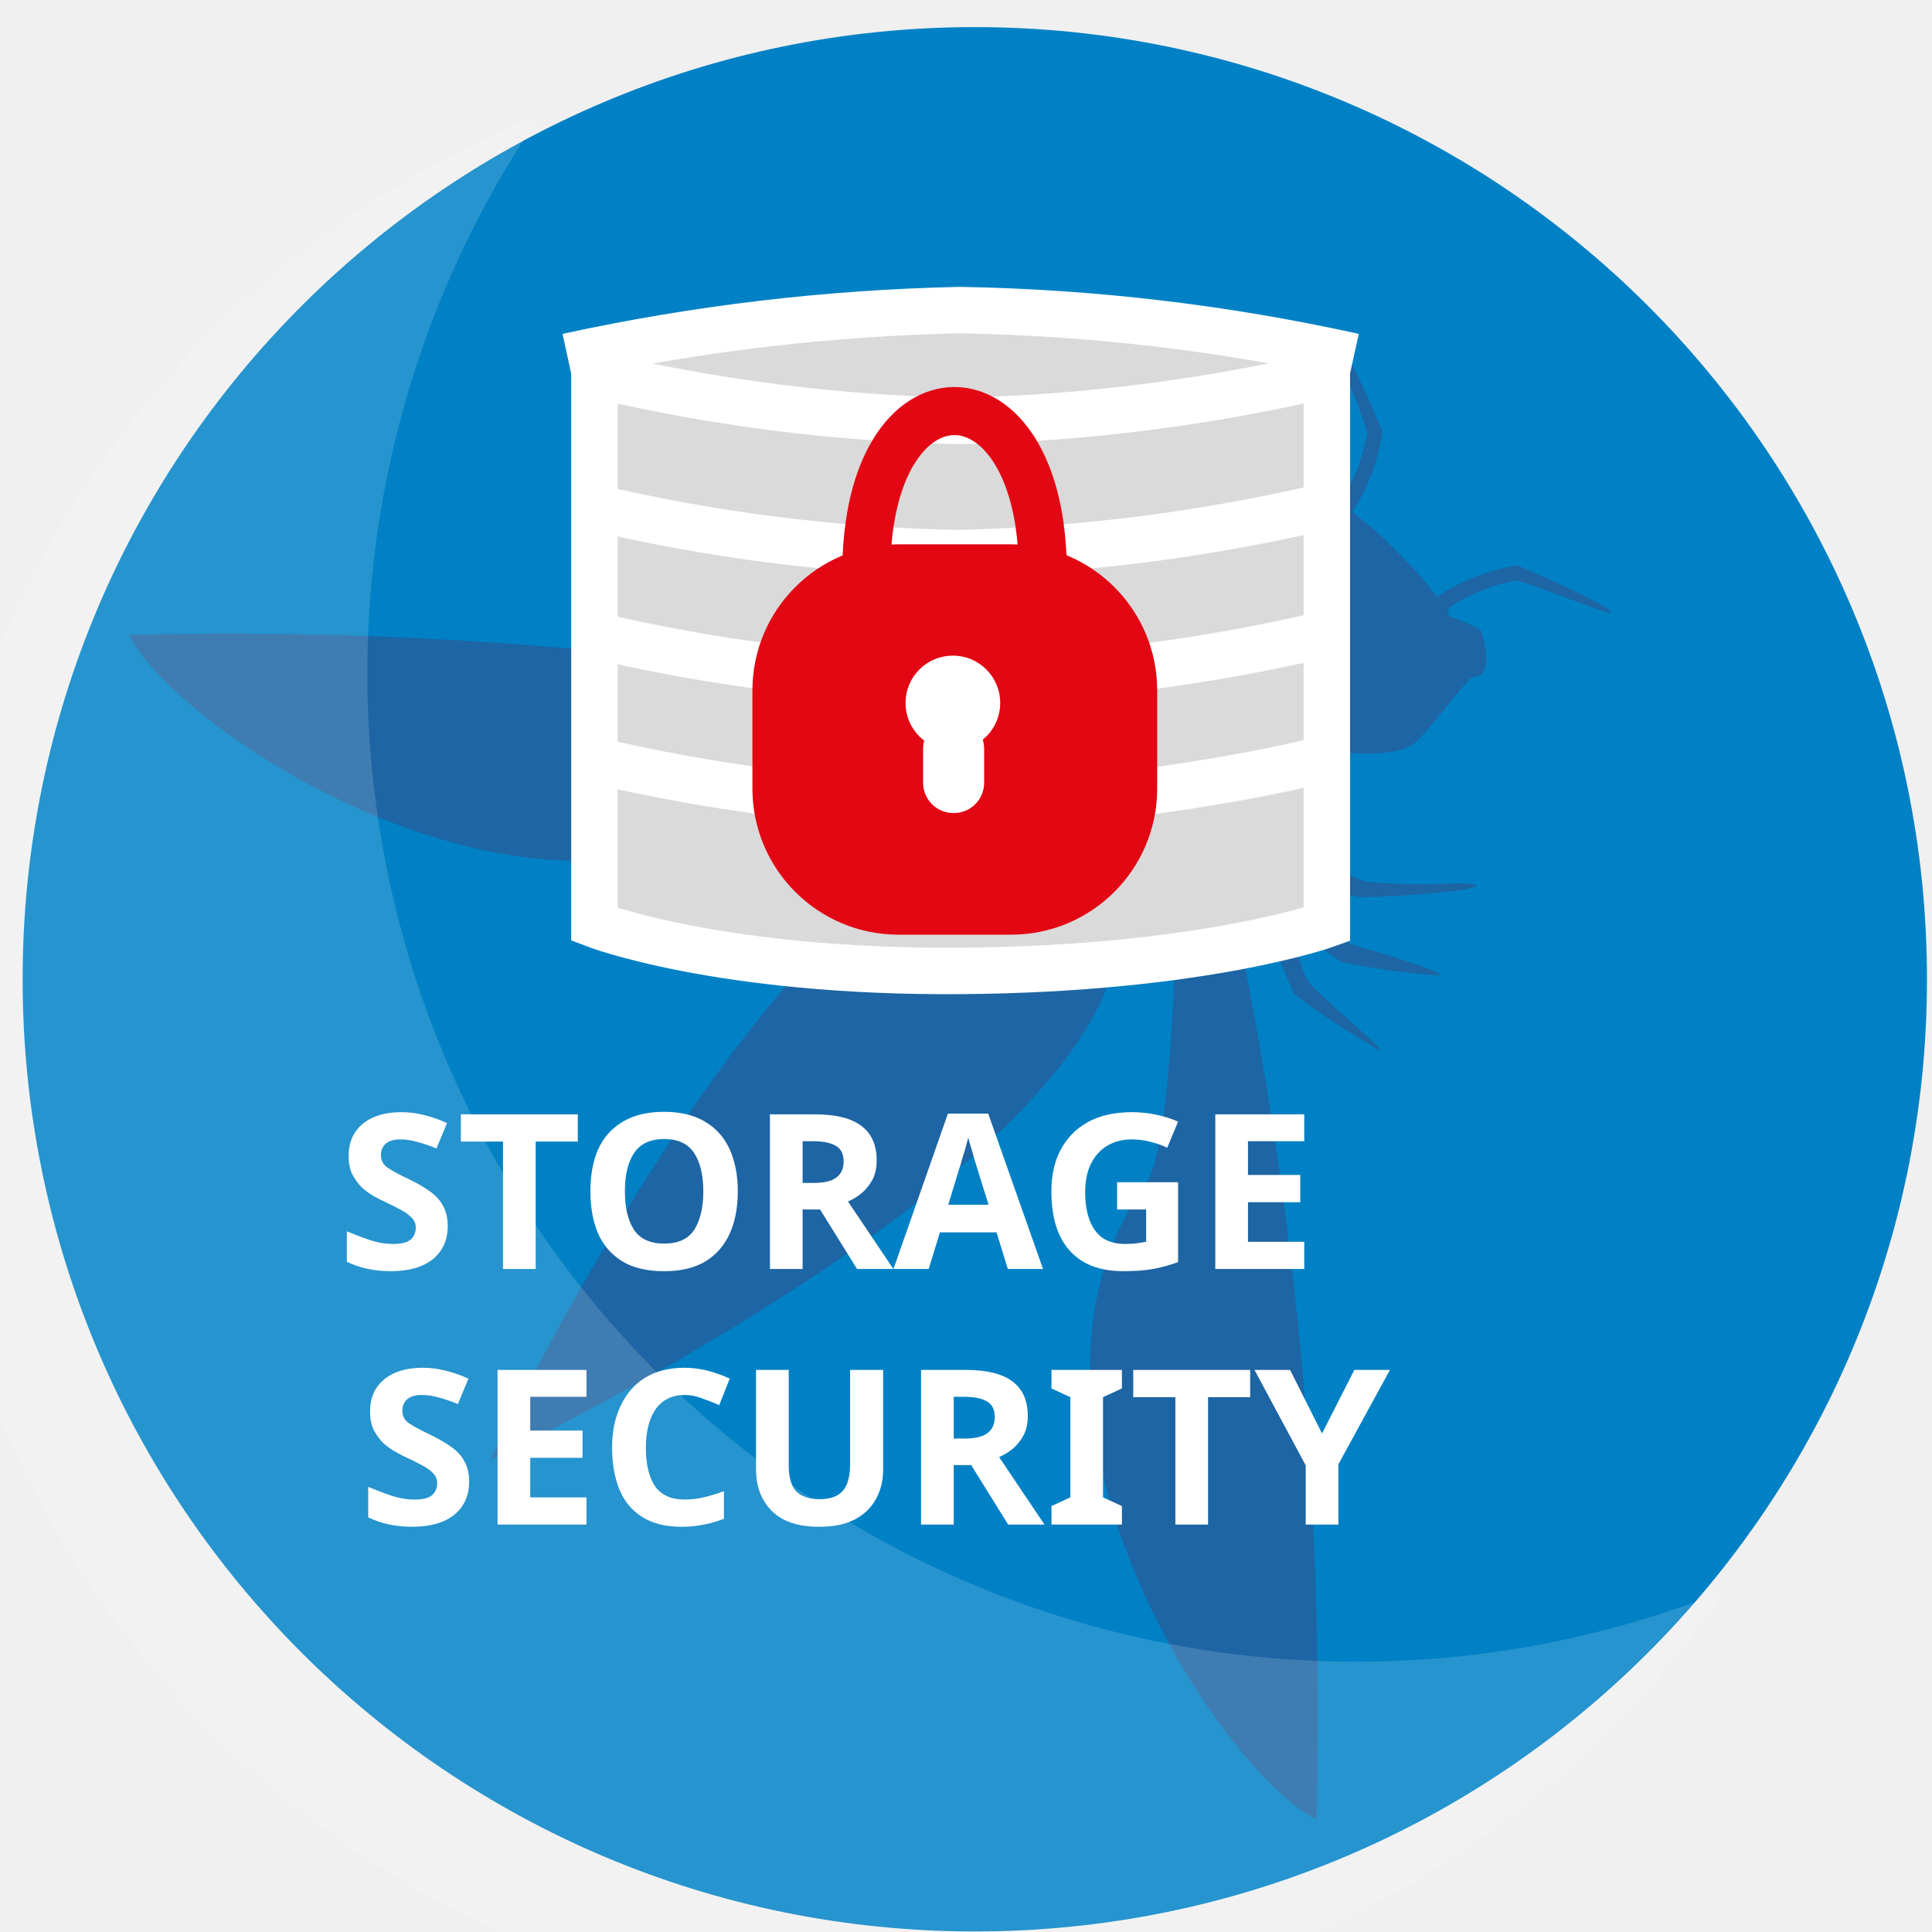
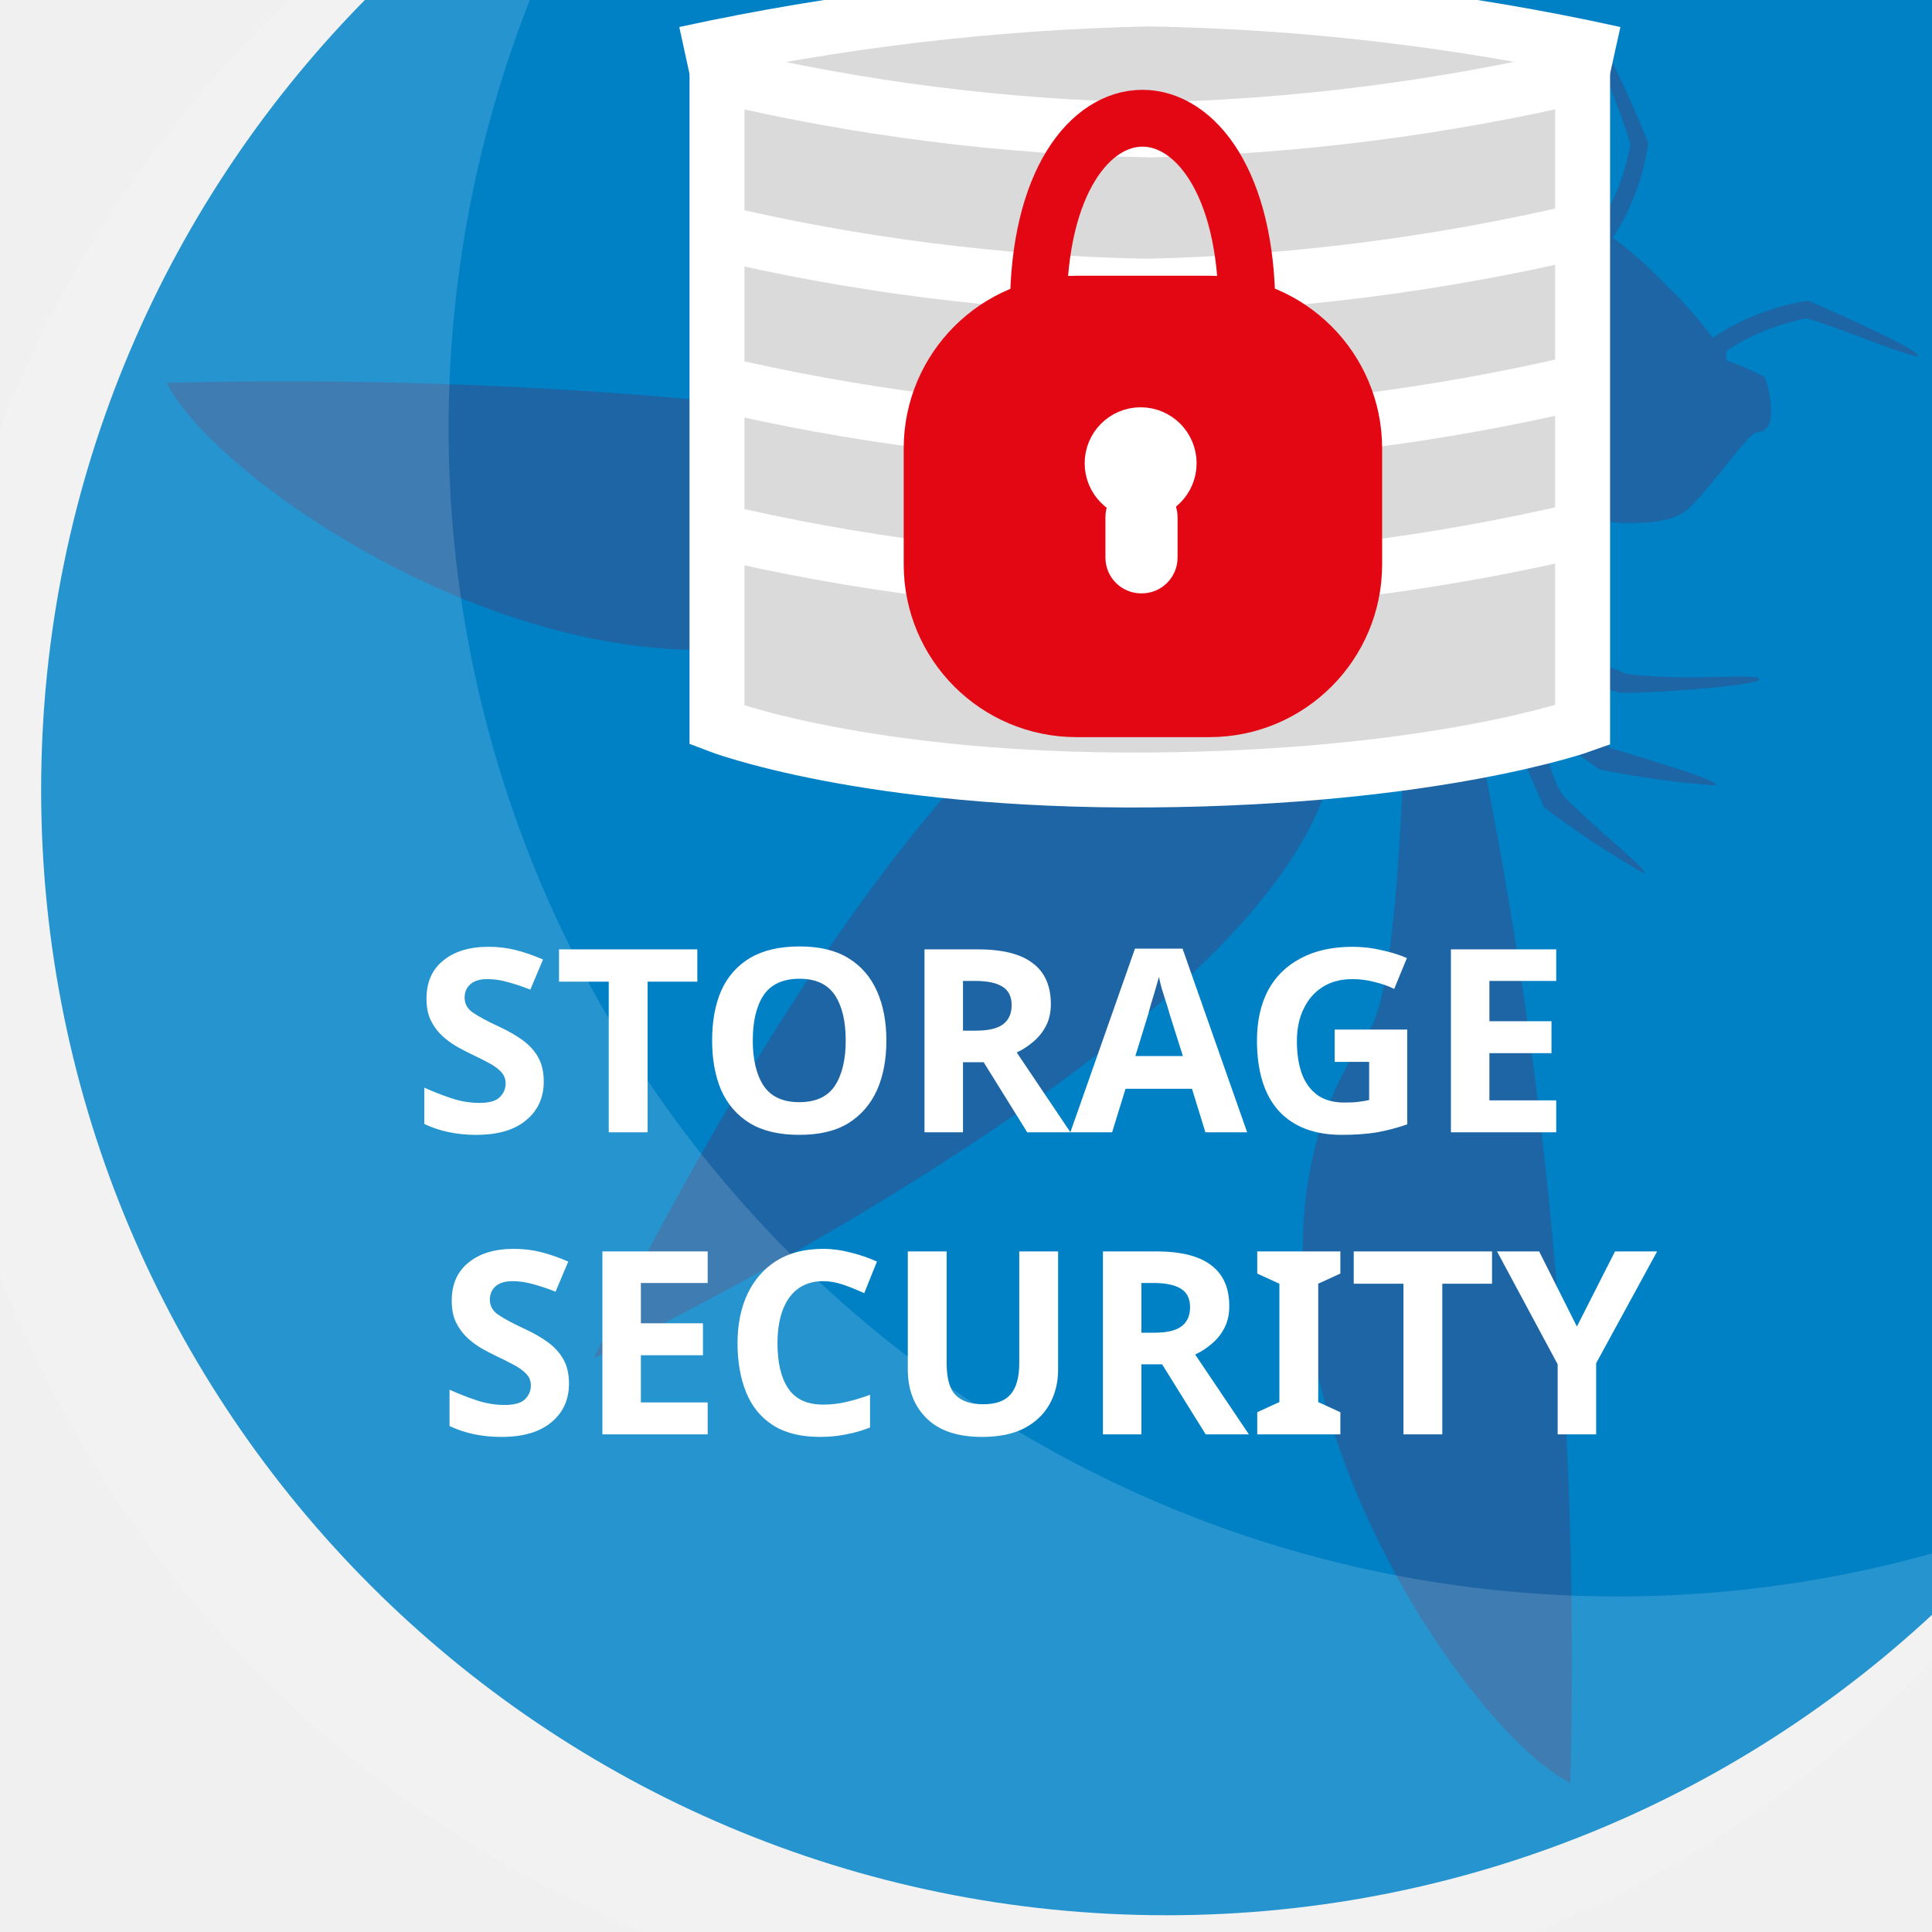
<svg xmlns="http://www.w3.org/2000/svg" viewBox="0 0 83.15 83.15" version="1.1" id="svg441" width="2.2cm" height="2.2cm">
  <defs id="defs393">
    <style id="style388">.cls-1,.cls-11{fill:none;}.cls-2{clip-path:url(#clip-path);}.cls-3{fill:#0081c5;stroke:#0081c5;stroke-width:10px;}.cls-10,.cls-11,.cls-12,.cls-13,.cls-3,.cls-9{stroke-miterlimit:10;}.cls-4{fill:#1d65a4;}.cls-12,.cls-13,.cls-5,.cls-7{fill:#fff;}.cls-5{opacity:0.15;}.cls-6{fill:#1d1d1b;}.cls-7{font-size:12px;font-family:Hind-Bold, Hind;font-weight:700;}.cls-8,.cls-9{fill:#dadada;}.cls-12,.cls-13,.cls-9{stroke:#fff;}.cls-9{stroke-width:2px;}.cls-10{fill:#e30613;}.cls-10,.cls-11{stroke:#e30613;}.cls-12{stroke-width:0.75px;}.cls-13{stroke-width:0.5px;}</style>
    <clipPath id="clip-path">
      <circle class="cls-1" cx="94.95" cy="42.69" r="41.1" id="circle390" style="fill:none" />
    </clipPath>
  </defs>
  <g id="Ebene_2" data-name="Ebene 2" transform="translate(0,-4.790403)">
    <g id="Ebene_2-2" data-name="Ebene 2">
      <text id="text403" x="-53.156" y="3.827" />
      <text id="text405" x="-53.156" y="3.827" />
      <g id="g1195">
-         <circle class="cls-3" cx="41.954" cy="46.937" r="35.98" id="circle397" style="fill:#0081c5;stroke:#0081c5;stroke-width:10px;stroke-miterlimit:10" />
-         <path class="cls-4" d="m 60.134,28.547 a 15.38,15.38 0 0 1 1.71,1.93 8.45,8.45 0 0 1 3.48,-1.35 c 2,0.87 4,1.81 4,2 0,0.19 -3,-1.07 -4.06,-1.36 a 8.16,8.16 0 0 0 -2.89,1.16 c -0.1,0.29 0,0.39 0,0.39 a 8.61,8.61 0 0 1 1.35,0.58 c 0.19,0.38 0.38,1.54 0.1,1.83 -0.1,0.1 -0.06,0.14 -0.39,0.2 -0.33,0.06 -1.41,1.71 -2.46,2.76 -1.05,1.05 -4.79,0.23 -4.79,0.23 0,0 0.22,2.18 0.29,4.35 0.38,0.69 0.87,0.87 2.22,1.45 2.42,0.29 4.75,-0.06 4.84,0.19 0.09,0.25 -4.7,0.57 -5.12,0.48 -0.42,-0.09 -1.45,-0.48 -2.52,-0.77 a 10,10 0 0 0 2.23,2.8 c 1.93,0.58 3.86,1.16 3.86,1.36 a 32.61,32.61 0 0 1 -4.25,-0.58 24.94,24.94 0 0 1 -2.23,-1.69 c 0.25,0.74 0.45,2.23 1,2.75 1.31,1.3 3,2.61 2.85,2.73 a 33.4,33.4 0 0 1 -3.65,-2.41 c -0.69,-1.51 -1.73,-4.12 -1.73,-4.12 h -1 a 166.83,166.83 0 0 1 3.68,39.64 c -4.17,-2.09 -14.37,-17.48 -7.33,-27.39 1.18,-1.65 1.31,-12 1.31,-12 a 7.9,7.9 0 0 1 -2.29,-1 2.81,2.81 0 0 1 -0.67,0.09 c 4.43,10.17 -26.57,24.83 -26.57,24.83 0,0 14.57,-30.96 24.74,-26.52 a 2.82,2.82 0 0 1 0.09,-0.68 7.9,7.9 0 0 1 -1,-2.29 c 0,0 -10.33,0.13 -12,1.31 -9.91,7 -25.3,-3.16 -27.39,-7.33 a 167.45,167.45 0 0 1 39.65,3.71 v -1 c 0,0 -2.61,-1.05 -4.12,-1.74 a 33.4,33.4 0 0 1 -2.41,-3.65 c 0.12,-0.15 1.43,1.54 2.73,2.85 0.52,0.52 2,0.72 2.76,1 a 23.21,23.21 0 0 1 -1.7,-2.23 31,31 0 0 1 -0.61,-4.35 c 0.19,0 0.77,1.93 1.35,3.87 a 10.13,10.13 0 0 0 2.84,2.25 c -0.29,-1.07 -0.68,-2 -0.77,-2.51 -0.09,-0.51 0.23,-5.21 0.48,-5.12 0.25,0.09 -0.1,2.41 0.19,4.83 0.58,1.35 0.77,1.84 1.45,2.22 2.17,0.07 4.35,0.29 4.35,0.29 0,0 -0.81,-3.75 0.24,-4.79 1.05,-1.04 2.7,-2.13 2.75,-2.46 0.05,-0.33 0.1,-0.29 0.2,-0.38 0.29,-0.29 1.45,-0.1 1.83,0.09 a 9.05,9.05 0 0 1 0.58,1.35 c 0,0 0.1,0.1 0.39,0 a 8.16,8.16 0 0 0 1.12,-2.92 c -0.29,-1.07 -1.57,-4.05 -1.35,-4.06 0.22,-0.01 1.15,1.93 2,4 a 8.4,8.4 0 0 1 -1.29,3.46 15.38,15.38 0 0 1 1.93,1.72 z" id="path399" style="fill:#1d65a4" />
-         <path class="cls-5" d="m 58.374,76.307 a 42.54,42.54 0 0 1 -35.12,-66.58 42.55,42.55 0 1 0 51,63.51 42.43,42.43 0 0 1 -15.88,3.07 z" id="path401" style="opacity:0.15;fill:#ffffff" />
-         <text y="59.407" x="14.504" class="cls-7" id="text413" style="font-weight:700;font-size:9.333px;font-family:Hind-Bold, Hind;fill:#ffffff">STORAGE <tspan x="15.424" y="70.407" id="tspan411" style="font-size:9.333px">SECURITY</tspan>
+         <circle class="cls-3" cx="50.206" cy="38.784" r="42.526" id="circle397" style="fill:#0081c5;stroke:#0081c5;stroke-width:11.819px;stroke-miterlimit:10" />
+         <path class="cls-4" d="m 71.694,17.049 a 18.178,18.178 0 0 1 2.021,2.281 9.987,9.987 0 0 1 4.113,-1.596 c 2.364,1.028 4.728,2.139 4.728,2.364 0,0.225 -3.546,-1.265 -4.799,-1.607 a 9.645,9.645 0 0 0 -3.416,1.371 c -0.118,0.343 0,0.461 0,0.461 a 10.176,10.176 0 0 1 1.596,0.686 c 0.225,0.449 0.449,1.82 0.118,2.163 -0.118,0.118 -0.071,0.165 -0.461,0.236 -0.39,0.071 -1.667,2.021 -2.908,3.262 -1.241,1.241 -5.661,0.272 -5.661,0.272 0,0 0.26,2.577 0.343,5.141 0.449,0.816 1.028,1.028 2.624,1.714 2.86,0.343 5.614,-0.071 5.721,0.225 0.106,0.295 -5.555,0.674 -6.052,0.567 -0.496,-0.106 -1.714,-0.567 -2.978,-0.91 a 11.819,11.819 0 0 0 2.636,3.309 c 2.281,0.686 4.562,1.371 4.562,1.607 a 38.543,38.543 0 0 1 -5.023,-0.686 29.478,29.478 0 0 1 -2.636,-1.997 c 0.295,0.875 0.532,2.636 1.182,3.25 1.548,1.537 3.546,3.085 3.369,3.227 a 39.477,39.477 0 0 1 -4.314,-2.848 c -0.816,-1.785 -2.045,-4.87 -2.045,-4.87 h -1.182 a 197.183,197.183 0 0 1 4.35,46.852 C 62.652,79.053 50.596,60.863 58.917,49.15 60.312,47.2 60.465,34.967 60.465,34.967 A 9.337,9.337 0 0 1 57.759,33.785 3.321,3.321 0 0 1 56.967,33.891 c 5.236,12.02 -31.404,29.348 -31.404,29.348 0,0 17.221,-36.593 29.241,-31.345 a 3.333,3.333 0 0 1 0.106,-0.804 9.337,9.337 0 0 1 -1.182,-2.707 c 0,0 -12.209,0.154 -14.183,1.548 C 27.832,38.205 9.642,26.197 7.172,21.268 a 197.915,197.915 0 0 1 46.864,4.385 v -1.182 c 0,0 -3.085,-1.241 -4.87,-2.057 a 39.477,39.477 0 0 1 -2.848,-4.314 c 0.142,-0.177 1.69,1.82 3.227,3.369 0.615,0.615 2.364,0.851 3.262,1.182 a 27.433,27.433 0 0 1 -2.009,-2.636 36.64,36.64 0 0 1 -0.721,-5.141 c 0.225,0 0.91,2.281 1.596,4.574 a 11.973,11.973 0 0 0 3.357,2.659 c -0.343,-1.265 -0.804,-2.364 -0.91,-2.967 -0.106,-0.603 0.272,-6.158 0.567,-6.052 0.295,0.106 -0.118,2.848 0.225,5.709 0.686,1.596 0.91,2.175 1.714,2.624 2.565,0.083 5.141,0.343 5.141,0.343 0,0 -0.957,-4.432 0.284,-5.661 1.241,-1.229 3.191,-2.518 3.25,-2.908 0.059,-0.39 0.118,-0.343 0.236,-0.449 0.343,-0.343 1.714,-0.118 2.163,0.106 a 10.697,10.697 0 0 1 0.686,1.596 c 0,0 0.118,0.118 0.461,0 a 9.645,9.645 0 0 0 1.324,-3.451 C 69.826,9.732 68.314,6.21 68.574,6.198 c 0.26,-0.012 1.359,2.281 2.364,4.728 a 9.928,9.928 0 0 1 -1.525,4.09 18.178,18.178 0 0 1 2.281,2.033 z" id="path399" style="fill:#1d65a4;stroke-width:1.182" />
+         <path class="cls-5" d="M 69.614,73.498 A 50.28,50.28 0 0 1 28.104,-5.195 50.291,50.291 0 1 0 88.383,69.869 50.15,50.15 0 0 1 69.614,73.498 Z" id="path401" style="opacity:0.15;fill:#ffffff;stroke-width:1.182" />
+         <text y="53.523" x="17.762" class="cls-7" id="text413" style="font-weight:700;font-size:11.031px;font-family:Hind-Bold, Hind;fill:#ffffff;stroke-width:1.182">STORAGE <tspan x="18.849" y="66.524" id="tspan411" style="font-size:11.031px;stroke-width:1.182">SECURITY</tspan>
        </text>
-         <rect style="fill:#dadada" id="rect417" height="4.92" width="30.09" y="19.077" x="25.934" class="cls-8" />
-         <path style="fill:#dadada;stroke:#ffffff;stroke-width:2px;stroke-miterlimit:10" id="path419" d="m 57.104,44.577 c 0,0 -5.33,1.92 -15.74,2 -10.41,0.08 -15.78,-2 -15.78,-2 v -23.67 a 74.29,74.29 0 0 0 15.78,2 76.59,76.59 0 0 0 15.74,-2 z" class="cls-9" />
-         <path style="fill:#dadada;stroke:#ffffff;stroke-width:2px;stroke-miterlimit:10" id="path421" d="m 25.444,26.597 a 74.32,74.32 0 0 0 15.79,2 76.72,76.72 0 0 0 15.74,-2" class="cls-9" />
-         <path style="fill:#dadada;stroke:#ffffff;stroke-width:2px;stroke-miterlimit:10" id="path423" d="m 25.444,32.097 a 74.32,74.32 0 0 0 15.79,2 76.72,76.72 0 0 0 15.74,-2" class="cls-9" />
-         <path style="fill:#dadada;stroke:#ffffff;stroke-width:2px;stroke-miterlimit:10" id="path425" d="m 25.444,37.477 a 74.32,74.32 0 0 0 15.79,2 76.72,76.72 0 0 0 15.74,-2" class="cls-9" />
-         <path style="fill:#dadada;stroke:#ffffff;stroke-width:2px;stroke-miterlimit:10" id="path427" d="m 58.264,20.137 a 85.22,85.22 0 0 0 -16.94,-2 88.06,88.06 0 0 0 -16.9,2" class="cls-9" />
-         <g id="g5565" transform="translate(0.42525,1.27575)">
+         <rect style="fill:#dadada;stroke-width:1.182" id="rect417" height="5.815" width="35.564" y="5.856" x="31.272" class="cls-8" />
+         <path style="fill:#dadada;stroke:#ffffff;stroke-width:2.364px;stroke-miterlimit:10" id="path419" d="m 68.113,35.995 c 0,0 -6.3,2.269 -18.604,2.364 C 37.205,38.453 30.858,35.995 30.858,35.995 V 8.019 A 87.806,87.806 0 0 0 49.509,10.382 90.525,90.525 0 0 0 68.113,8.019 Z" class="cls-9" />
+         <path style="fill:#dadada;stroke:#ffffff;stroke-width:2.364px;stroke-miterlimit:10" id="path421" d="M 30.692,14.744 A 87.842,87.842 0 0 0 49.355,17.108 90.678,90.678 0 0 0 67.959,14.744" class="cls-9" />
+         <path style="fill:#dadada;stroke:#ffffff;stroke-width:2.364px;stroke-miterlimit:10" id="path423" d="M 30.692,21.244 A 87.842,87.842 0 0 0 49.355,23.608 90.678,90.678 0 0 0 67.959,21.244" class="cls-9" />
+         <path style="fill:#dadada;stroke:#ffffff;stroke-width:2.364px;stroke-miterlimit:10" id="path425" d="M 30.692,27.603 A 87.842,87.842 0 0 0 49.355,29.967 90.678,90.678 0 0 0 67.959,27.603" class="cls-9" />
+         <path style="fill:#dadada;stroke:#ffffff;stroke-width:2.364px;stroke-miterlimit:10" id="path427" d="M 69.484,7.108 A 100.725,100.725 0 0 0 49.462,4.745 104.081,104.081 0 0 0 29.487,7.108" class="cls-9" />
+         <g id="g5565" transform="matrix(1.181937,0,0,1.181937,1.122155,-15.18461)">
          <rect class="cls-10" x="32.992" y="27.976" width="15.352" height="14.731" rx="5.255" ry="5.255" id="rect429" style="fill:#e30613;stroke:#e30613;stroke-width:2.069;stroke-miterlimit:10" />
          <path class="cls-11" d="m 36.861,28.142 c 0,-9.269 7.593,-9.228 7.593,0" id="path431" style="fill:none;stroke:#e30613;stroke-width:2.069;stroke-miterlimit:10" />
          <circle class="cls-12" cx="40.585" cy="33.769" r="1.262" id="circle435" style="fill:#ffffff;stroke:#ffffff;stroke-width:1.552px;stroke-miterlimit:10" />
          <rect class="cls-13" x="39.82" y="34.949" width="1.593" height="3.041" rx="0.786" ry="0.786" id="rect437" style="fill:#ffffff;stroke:#ffffff;stroke-width:1.034px;stroke-miterlimit:10" />
        </g>
      </g>
    </g>
  </g>
</svg>
